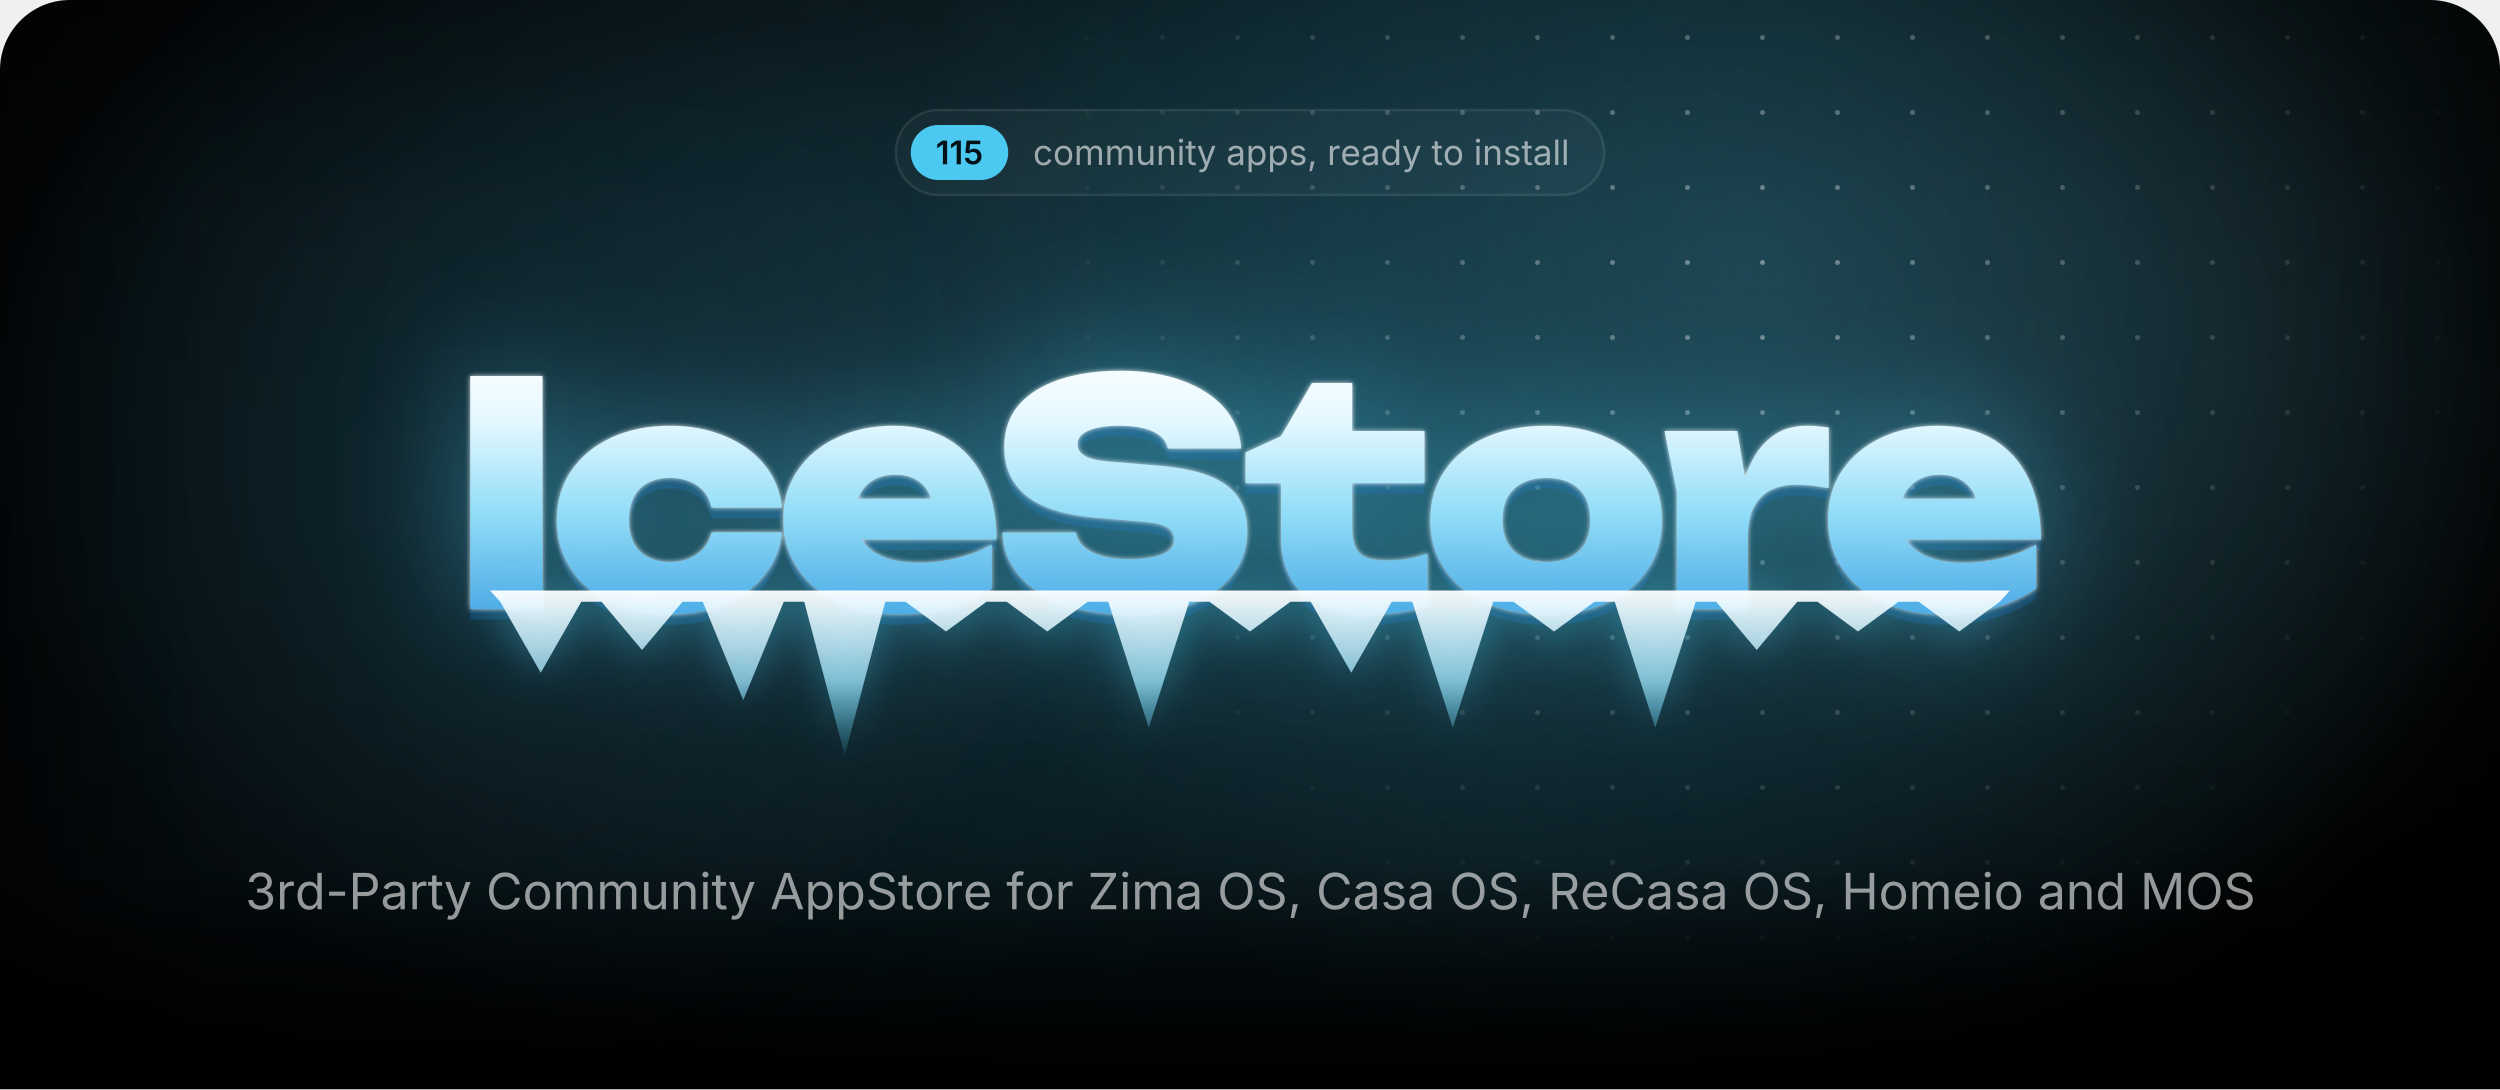
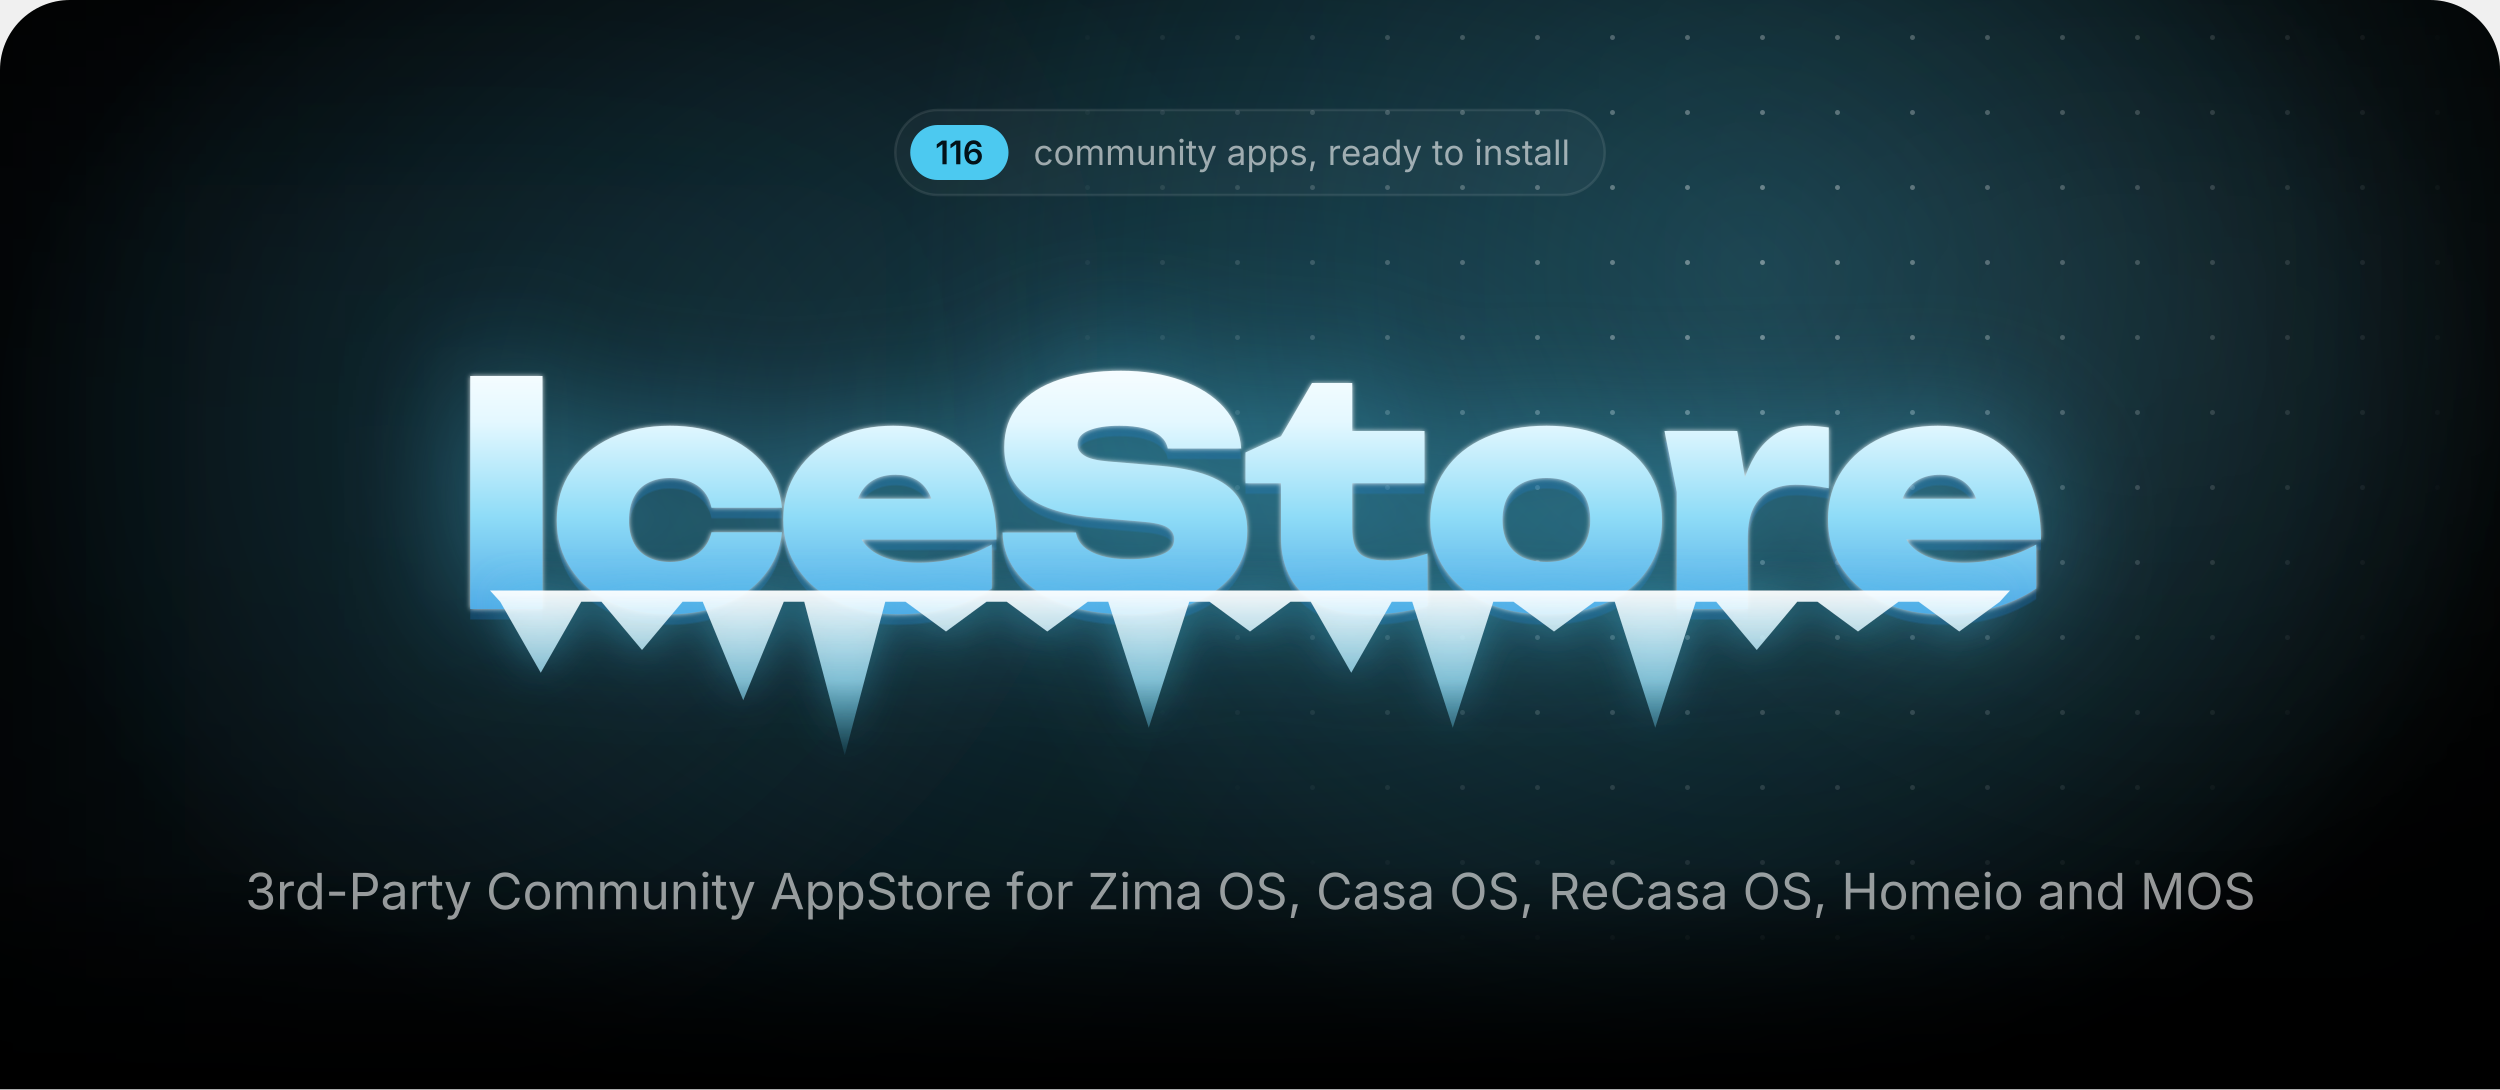
<svg xmlns="http://www.w3.org/2000/svg" width="1000" height="435.7" viewBox="0 0 1000 435.7">
  <style>.blob{transform-box:fill-box;transform-origin:center;animation:drift 22s ease-in-out infinite alternate}.blob+.blob{animation-duration:28s;animation-direction:alternate-reverse}@keyframes drift{to{transform:translate(180px,60px) scale(1.2)}}.spot{animation:spot 18s ease-in-out infinite alternate}@keyframes spot{to{transform:translate(-420px,40px)}}.gl{animation:gl 6s ease-in-out infinite}@keyframes gl{0%,35%{transform:translateX(0)}70%,100%{transform:translateX(1741px)}}.sp{transform-box:fill-box;transform-origin:center;opacity:0;animation:tw 3.2s ease-in-out infinite}@keyframes tw{0%,100%{opacity:0;transform:scale(.3) rotate(0)}50%{opacity:1;transform:scale(1) rotate(45deg)}}@media(prefers-reduced-motion:reduce){*{animation:none!important}}</style>
  <defs>
    <path id="semi.1342" d="M717 1490V0H452V1252H442L94 1002V1256L421 1490Z" />
-     <path id="semi.1347" d="M618 -20Q472 -20 358 34Q243 89 176 185Q109 281 105 404H365Q368 343 403 296Q438 250 494 224Q550 197 618 197Q698 197 760 234Q821 270 856 334Q892 399 892 483Q892 568 856 634Q819 700 756 738Q692 775 610 775Q542 775 478 750Q413 724 375 683L133 722L211 1490H1073V1266H432L390 870H398Q440 919 516 950Q591 982 681 982Q782 982 868 946Q954 909 1018 842Q1081 776 1116 686Q1151 596 1151 489Q1151 341 1083 226Q1015 112 895 46Q775 -20 618 -20Z" />
+     <path id="semi.1349" d="M671 -20Q565 -20 464 16Q362 53 280 136Q199 220 151 358Q103 497 103 702Q103 894 144 1044Q184 1193 260 1297Q337 1401 445 1456Q553 1510 687 1510Q826 1510 934 1455Q1043 1400 1110 1305Q1177 1210 1193 1089H931Q910 1175 847 1227Q784 1279 687 1279Q583 1279 510 1218Q438 1157 400 1044Q363 930 363 772H374Q410 837 466 883Q523 929 594 954Q666 978 745 978Q876 978 980 916Q1085 853 1146 744Q1207 634 1207 492Q1207 346 1140 230Q1073 114 952 47Q832 -20 671 -20ZM670 197Q749 197 812 236Q875 274 912 340Q948 406 948 487Q948 567 912 632Q877 697 815 735Q753 773 673 773Q614 773 563 750Q512 728 474 688Q435 648 414 596Q393 544 393 486Q393 408 429 342Q465 276 528 236Q591 197 670 197Z" />
    <path id="regular.586" d="M613 -24Q461 -24 346 48Q232 120 168 250Q104 380 104 552Q104 727 168 858Q232 988 346 1060Q461 1132 613 1132Q694 1132 766 1111Q838 1090 898 1050Q957 1011 1000 954Q1043 896 1066 823L893 774Q881 817 856 853Q831 889 796 916Q760 942 714 956Q668 971 613 971Q501 971 429 912Q357 854 322 759Q287 664 287 552Q287 442 322 348Q357 253 429 195Q501 137 613 137Q669 137 716 152Q763 167 800 194Q836 222 861 260Q886 298 898 343L1070 294Q1048 219 1004 160Q961 102 901 60Q841 19 768 -2Q695 -24 613 -24Z" />
    <path id="regular.790" d="M613 -24Q461 -24 346 48Q232 120 168 250Q104 380 104 552Q104 727 168 858Q232 988 346 1060Q461 1132 613 1132Q766 1132 881 1060Q996 988 1060 858Q1124 727 1124 552Q1124 380 1060 250Q996 120 881 48Q766 -24 613 -24ZM613 137Q726 137 799 195Q872 253 907 348Q942 442 942 552Q942 663 907 758Q872 854 799 912Q726 971 613 971Q501 971 429 912Q357 854 322 759Q287 664 287 552Q287 442 322 348Q357 253 429 195Q501 137 613 137Z" />
    <path id="regular.766" d="M158 0V1118H333L334 868H320Q343 959 392 1018Q442 1078 508 1108Q575 1138 647 1138Q769 1138 844 1063Q920 988 942 866H918Q938 950 991 1011Q1044 1072 1120 1105Q1195 1138 1284 1138Q1381 1138 1461 1096Q1541 1054 1588 969Q1636 884 1636 754V0H1456V749Q1456 870 1388 922Q1320 974 1230 974Q1155 974 1100 942Q1046 911 1016 856Q987 801 987 730V0H807V767Q807 860 745 917Q683 974 588 974Q523 974 466 944Q408 913 373 853Q338 793 338 704V0Z" />
    <path id="regular.915" d="M537 -14Q424 -14 338 32Q253 79 206 173Q158 267 158 408V1118H338V423Q338 294 406 221Q474 148 591 148Q671 148 734 183Q798 218 835 286Q872 353 872 448V1118H1053V0H879V271H903Q851 114 756 50Q660 -14 537 -14Z" />
    <path id="regular.773" d="M338 670V0H158V1118H331L332 847H307Q358 1002 452 1067Q547 1132 674 1132Q787 1132 872 1086Q957 1039 1004 946Q1052 852 1052 710V0H872V695Q872 824 804 897Q737 970 620 970Q540 970 476 935Q412 900 375 833Q338 766 338 670Z" />
    <path id="regular.689" d="M158 0V1118H338V0ZM249 1301Q198 1301 161 1336Q124 1371 124 1420Q124 1470 161 1504Q198 1539 249 1539Q301 1539 338 1504Q375 1470 375 1420Q375 1371 338 1336Q301 1301 249 1301Z" />
    <path id="regular.889" d="M598 1118V964H20V1118ZM188 1384H368V290Q368 215 398 180Q429 146 500 146Q517 146 544 150Q570 154 592 158L629 6Q601 -4 566 -9Q530 -14 495 -14Q350 -14 269 62Q188 139 188 276Z" />
    <path id="regular.998" d="M140 -405 186 -249 205 -254Q260 -268 305 -262Q350 -255 386 -217Q422 -179 449 -99L481 -6L54 1118H251L489 455Q527 351 553 249Q579 147 608 51H542Q571 147 598 250Q624 352 661 455L901 1118H1097L606 -167Q572 -256 524 -314Q477 -371 414 -398Q351 -426 272 -426Q224 -426 189 -419Q154 -412 140 -405Z" />
    <path id="regular.507" d="M471 -26Q365 -26 278 14Q192 54 141 131Q90 208 90 318Q90 414 128 474Q166 534 230 568Q293 603 370 620Q447 637 525 647Q625 660 688 667Q751 674 782 691Q812 708 812 749V755Q812 825 786 874Q760 922 708 948Q656 974 578 974Q498 974 441 949Q384 924 348 886Q313 849 295 810L122 867Q165 969 238 1026Q311 1084 399 1108Q487 1132 573 1132Q629 1132 700 1118Q772 1105 838 1065Q905 1025 948 946Q992 868 992 737V0H815V152H803Q784 113 742 72Q700 30 633 2Q566 -26 471 -26ZM502 133Q602 133 671 172Q740 211 776 274Q812 336 812 404V559Q801 546 764 536Q727 525 680 517Q632 509 588 504Q543 498 517 495Q452 487 396 468Q339 448 305 410Q271 373 271 309Q271 251 301 212Q331 173 383 153Q435 133 502 133Z" />
    <path id="regular.843" d="M158 -418V1118H332V939H352Q371 969 405 1014Q439 1060 503 1096Q567 1132 676 1132Q816 1132 922 1062Q1029 992 1090 862Q1150 733 1150 556Q1150 378 1090 248Q1030 118 924 47Q817 -24 677 -24Q571 -24 506 12Q441 49 406 96Q371 142 352 173H338V-418ZM650 137Q755 137 826 194Q896 250 932 346Q967 441 967 558Q967 674 932 768Q897 861 826 916Q756 971 650 971Q547 971 477 919Q407 867 372 774Q336 682 336 558Q336 434 372 339Q408 244 478 190Q549 137 650 137Z" />
    <path id="regular.871" d="M538 -24Q423 -24 334 10Q244 43 186 109Q128 175 108 271L279 312Q303 220 370 177Q436 134 536 134Q653 134 722 184Q792 234 792 303Q792 361 752 400Q711 438 628 457L442 501Q290 537 216 612Q142 688 142 806Q142 902 196 976Q250 1049 344 1090Q437 1132 556 1132Q671 1132 752 1098Q832 1063 882 1002Q933 942 958 863L795 821Q772 881 718 930Q665 979 557 979Q457 979 390 933Q324 887 324 817Q324 755 369 718Q414 680 512 657L681 617Q833 581 906 506Q979 430 979 315Q979 217 924 140Q868 64 768 20Q669 -24 538 -24Z" />
    <path id="regular.1501" d="M128 -359 216 208H422L266 -359Z" />
    <path id="regular.852" d="M158 0V1118H332V946H344Q375 1031 454 1082Q534 1134 634 1134Q654 1134 682 1133Q709 1132 725 1131V950Q717 952 685 956Q653 960 617 960Q537 960 474 926Q410 893 374 834Q338 776 338 700V0Z" />
    <path id="regular.614" d="M628 -24Q466 -24 348 48Q231 120 168 249Q104 378 104 550Q104 722 166 853Q228 984 342 1058Q455 1132 607 1132Q696 1132 782 1102Q869 1073 940 1008Q1010 942 1052 835Q1094 728 1094 573V498H226V650H997L913 594Q913 704 878 790Q844 875 776 924Q708 972 607 972Q506 972 434 922Q362 873 324 794Q286 714 286 623V522Q286 398 329 312Q372 225 450 180Q527 136 629 136Q695 136 749 155Q803 174 842 212Q881 251 902 308L1076 260Q1050 176 988 112Q926 48 834 12Q743 -24 628 -24Z" />
    <path id="regular.597" d="M577 -24Q438 -24 331 47Q224 118 164 248Q104 378 104 556Q104 733 164 862Q225 992 332 1062Q439 1132 578 1132Q687 1132 751 1096Q815 1060 850 1014Q884 969 902 939H916V1490H1096V0H922V173H902Q884 142 848 96Q813 49 748 12Q684 -24 577 -24ZM604 137Q706 137 776 190Q846 244 882 339Q918 434 918 558Q918 682 882 774Q847 867 777 919Q707 971 604 971Q498 971 428 916Q357 861 322 768Q287 674 287 558Q287 441 322 346Q358 250 429 194Q500 137 604 137Z" />
    <path id="regular.736" d="M338 1490V0H158V1490Z" />
    <path id="regular.1345" d="M635 -20Q489 -20 376 30Q263 80 196 169Q130 258 125 376H317Q323 305 366 254Q408 202 478 174Q547 147 632 147Q726 147 798 180Q871 212 913 271Q955 330 955 407Q955 488 914 550Q874 611 797 646Q720 681 609 681H488V846H609Q696 846 762 878Q829 909 866 966Q903 1023 903 1100Q903 1174 870 1229Q838 1284 778 1314Q718 1345 637 1345Q561 1345 494 1318Q428 1290 386 1239Q343 1188 340 1115H157Q161 1232 227 1321Q293 1410 402 1460Q510 1510 641 1510Q780 1510 880 1454Q981 1398 1035 1307Q1089 1216 1089 1110Q1089 984 1022 896Q956 808 842 774V762Q937 747 1004 698Q1072 649 1108 574Q1143 499 1143 405Q1143 283 1077 187Q1011 91 896 36Q781 -20 635 -20Z" />
    <path id="regular.1459" d="M798 719V553H144V719Z" />
    <path id="regular.375" d="M180 0V1490H690Q864 1490 976 1426Q1089 1363 1144 1256Q1198 1149 1198 1016Q1198 883 1144 775Q1089 667 977 603Q865 539 691 539H330V706H682Q800 706 872 746Q944 787 976 858Q1009 928 1009 1016Q1009 1104 976 1174Q944 1243 872 1283Q799 1323 680 1323H370V0Z" />
    <path id="regular.73" d="M783 -20Q592 -20 442 72Q293 165 208 336Q122 508 122 744Q122 981 208 1152Q293 1324 442 1417Q592 1510 783 1510Q896 1510 996 1477Q1097 1444 1177 1380Q1257 1317 1310 1226Q1364 1136 1384 1021H1194Q1178 1098 1140 1156Q1101 1214 1046 1254Q990 1294 923 1314Q856 1334 783 1334Q649 1334 541 1266Q433 1198 370 1066Q307 935 307 744Q307 554 370 422Q434 291 542 224Q650 156 783 156Q856 156 923 176Q990 197 1046 236Q1101 276 1140 334Q1178 393 1194 469H1384Q1365 355 1312 265Q1258 175 1178 111Q1098 47 998 14Q897 -20 783 -20Z" />
    <path id="regular.2" d="M52 0 593 1490H813L1361 0H1161L845 884Q816 966 778 1088Q739 1211 684 1401H720Q666 1209 626 1084Q587 960 561 884L254 0ZM324 416V582H1089V416Z" />
    <path id="regular.397" d="M657 -26Q496 -26 378 26Q259 78 192 172Q125 265 116 390H311Q319 306 368 252Q417 197 494 170Q570 144 657 144Q758 144 838 177Q919 210 966 270Q1013 330 1013 409Q1013 481 972 526Q932 571 865 600Q798 629 718 651L538 702Q358 753 258 848Q158 943 158 1091Q158 1217 226 1312Q294 1406 410 1458Q526 1510 670 1510Q817 1510 930 1458Q1043 1406 1108 1316Q1174 1227 1178 1114H992Q979 1223 888 1282Q797 1342 664 1342Q568 1342 496 1310Q423 1279 383 1224Q343 1170 343 1100Q343 1022 392 974Q440 927 506 900Q573 874 627 859L776 818Q836 802 908 774Q981 746 1047 700Q1113 653 1156 582Q1198 510 1198 406Q1198 284 1134 186Q1071 88 950 31Q829 -26 657 -26Z" />
    <path id="regular.647" d="M678 1118V964H20V1118ZM240 0V1267Q240 1364 286 1429Q331 1494 404 1527Q477 1560 558 1560Q622 1560 664 1550Q706 1539 726 1530L676 1376Q662 1381 640 1387Q617 1393 579 1393Q496 1393 458 1350Q420 1308 420 1227V0Z" />
    <path id="regular.496" d="M130 0V134L796 1125Q841 1192 892 1260Q943 1327 994 1393L1015 1331Q923 1325 830 1324Q737 1322 645 1322H122V1490H1158V1354L502 379Q454 308 400 237Q347 166 294 97L273 159Q365 165 456 166Q548 168 640 168H1166V0Z" />
    <path id="regular.321" d="M784 -20Q593 -20 444 72Q294 165 208 336Q122 508 122 744Q122 981 208 1152Q294 1324 444 1417Q593 1510 784 1510Q975 1510 1124 1417Q1273 1324 1358 1152Q1444 981 1444 744Q1444 508 1358 336Q1273 165 1124 72Q975 -20 784 -20ZM784 156Q917 156 1024 224Q1132 291 1196 422Q1259 554 1259 744Q1259 936 1196 1068Q1132 1199 1024 1266Q917 1334 784 1334Q650 1334 542 1266Q434 1198 370 1066Q307 935 307 744Q307 554 370 423Q434 292 542 224Q650 156 784 156Z" />
    <path id="regular.384" d="M180 0V1490H690Q864 1490 976 1430Q1089 1371 1144 1267Q1198 1163 1198 1030Q1198 897 1144 795Q1089 693 977 636Q865 578 691 578H286V747H682Q800 747 872 782Q943 816 976 880Q1009 943 1009 1030Q1009 1119 976 1184Q943 1250 871 1286Q799 1323 680 1323H370V0ZM1036 0 676 671H890L1256 0Z" />
    <path id="regular.161" d="M180 0V1490H370V846H1152V1490H1342V0H1152V678H370V0Z" />
    <path id="regular.292" d="M180 0V1490H450L817 550Q830 517 846 468Q863 418 882 360Q900 302 917 244Q934 187 947 138H905Q919 184 936 240Q953 297 972 356Q990 414 1007 465Q1024 516 1037 550L1399 1490H1670V0H1483V851Q1483 897 1484 956Q1484 1015 1486 1080Q1487 1145 1488 1212Q1490 1279 1491 1342H1507Q1486 1273 1462 1202Q1439 1130 1416 1064Q1394 997 1374 942Q1354 887 1340 851L1007 0H842L504 851Q490 886 471 940Q452 993 430 1058Q407 1124 383 1196Q359 1269 334 1342H352Q354 1286 356 1221Q357 1156 358 1090Q359 1023 360 962Q361 900 361 851V0Z" />
    <radialGradient id="glow">
      <stop stop-color="#4cc9f0" stop-opacity=".28" />
      <stop offset="1" stop-color="#4cc9f0" stop-opacity="0" />
    </radialGradient>
    <radialGradient id="cur">
      <stop stop-color="#4cc9f0" stop-opacity=".2" />
      <stop offset=".65" stop-color="#4cc9f0" stop-opacity="0" />
    </radialGradient>
    <radialGradient id="spot">
      <stop stop-color="#fff" />
      <stop offset="1" stop-color="#000" />
    </radialGradient>
    <pattern id="dots" width="30" height="30" patternUnits="userSpaceOnUse">
      <circle cx="15" cy="15" r="1" fill="#fff" fill-opacity=".4" />
    </pattern>
    <mask id="dm">
      <circle class="spot" cx="700" cy="110" r="300" fill="url(#spot)" />
    </mask>
    <linearGradient id="fade" x2="0" y2="1">
      <stop offset="0.793" stop-color="#fff" />
      <stop offset="1" stop-color="#000" />
    </linearGradient>
    <mask id="bf">
      <rect width="1000" height="435.7" fill="url(#fade)" />
    </mask>
    <filter id="blur" filterUnits="userSpaceOnUse" x="-500" y="-500" width="2000" height="1500">
      <feGaussianBlur stdDeviation="90" />
    </filter>
    <linearGradient id="ice" gradientUnits="userSpaceOnUse" x1="0" y1="138" x2="0" y2="256">
      <stop stop-color="#fff" />
      <stop offset=".26" stop-color="#e4f8ff" />
      <stop offset=".58" stop-color="#8fdcf7" />
      <stop offset="1" stop-color="#3d9be0" />
    </linearGradient>
    <linearGradient id="ig" x2="0" y2="1">
      <stop stop-color="#fff" stop-opacity=".95" />
      <stop offset=".55" stop-color="#9fe3fa" stop-opacity=".75" />
      <stop offset="1" stop-color="#4cc9f0" stop-opacity=".1" />
    </linearGradient>
    <linearGradient id="gl">
      <stop stop-color="#fff" stop-opacity="0" />
      <stop offset=".5" stop-color="#fff" stop-opacity=".95" />
      <stop offset="1" stop-color="#fff" stop-opacity="0" />
    </linearGradient>
    <clipPath id="wc">
      <path d="M188.1 150.4H217V243.6H188.1ZM312.8 212.9Q311.8 222.7 305.7 230.1Q299.7 237.5 289.9 241.6Q280.1 245.7 268 245.7Q254.7 245.7 244.4 241Q234.2 236.3 228.5 227.7Q222.7 219.1 222.7 208.1Q222.7 196.8 228.5 188.3Q234.2 179.9 244.4 175.1Q254.7 170.3 268 170.3Q280.1 170.3 289.9 174.4Q299.7 178.5 305.7 185.8Q311.8 193.2 312.8 203.1H284.6Q283.4 197.3 278.9 194.2Q274.4 191.2 268 191.2Q263 191.2 259.3 193.1Q255.5 195 253.6 198.8Q251.6 202.6 251.6 208.1Q251.6 213.5 253.6 217.3Q255.5 221 259.3 222.9Q263 224.8 268 224.8Q274.4 224.8 278.9 221.6Q283.4 218.3 284.6 212.9ZM359 245.7Q345.9 245.7 335.6 241Q325.2 236.3 319.3 227.7Q313.3 219.1 313.3 207.7Q313.3 196.5 319.1 188.1Q324.9 179.6 334.9 175Q344.9 170.3 357.3 170.3Q370.3 170.3 379.5 175.8Q388.7 181.4 393.6 191.6Q398.6 201.9 398.6 215.8H336.6V199.5H382.2L373.8 205.1Q373.3 200.2 371.3 196.8Q369.4 193.4 366.1 191.7Q362.8 189.9 358.3 189.9Q353.2 189.9 349.6 191.9Q346 193.9 344.1 197.5Q342.1 201 342.1 205.5Q342.1 211.8 344.9 216.2Q347.7 220.5 353.4 222.8Q359.2 225.1 367.6 225.1Q375.3 225.1 382.9 223.2Q390.5 221.4 396.7 217.8V235.4Q389.1 240.4 379.7 243.1Q370.3 245.7 359 245.7ZM401 213H430.4Q430.9 216.3 433.5 218.7Q436.2 221.1 440.8 222.4Q445.4 223.7 451.6 223.7Q460.2 223.7 465 221.7Q469.7 219.8 469.7 215.7Q469.7 212.8 467 211Q464.3 209.2 456.2 208.6L439.8 207.2Q419.7 205.7 410.7 198.4Q401.7 191.2 401.7 178.9Q401.7 168.8 407.5 162Q413.3 155.3 423.8 151.8Q434.2 148.3 448.4 148.3Q462 148.3 472.7 152.2Q483.3 156 489.6 163Q495.8 170.1 496.5 179.4H467.1Q466.6 176.6 464.3 174.6Q462 172.5 457.8 171.4Q453.6 170.3 447.8 170.3Q440.1 170.3 435.5 172.2Q431 174 431 177.8Q431 180.5 433.7 182.2Q436.3 184 443.5 184.6L461.5 186.1Q475 187.1 483.2 190.2Q491.5 193.4 495.2 198.8Q498.9 204.2 498.9 212.4Q498.9 222.4 493 229.9Q487 237.4 476.3 241.6Q465.5 245.7 451.1 245.7Q436.3 245.7 425.1 241.6Q414 237.5 407.6 230.1Q401.3 222.7 401 213ZM498.2 193.3V181L512.4 174.5L524.8 153.2H540.9V172.4H569.8V193.3H540.9V211.1Q540.9 218.3 543.7 221.2Q546.5 224.2 554.7 224.2Q559.8 224.2 563.8 223.4Q567.8 222.6 571 221.4V242.4Q567 243.6 560.9 244.7Q554.9 245.7 548.1 245.7Q536 245.7 528.1 242Q520.2 238.3 516.3 231.3Q512.4 224.4 512.4 214.9V193.3ZM618.5 245.7Q604.7 245.7 594.2 241Q583.8 236.3 578 227.8Q572.1 219.3 572.1 208.1Q572.1 196.6 578 188.1Q583.8 179.6 594.2 175Q604.7 170.3 618.6 170.3Q632.4 170.3 642.8 175Q653.3 179.6 659 188.1Q664.8 196.6 664.8 208.1Q664.8 219.3 659 227.8Q653.3 236.3 642.8 241Q632.4 245.7 618.5 245.7ZM618.6 224.8Q624.2 224.8 628.1 222.9Q632 220.9 634.1 217.1Q636.1 213.3 636.1 208.1Q636.1 202.7 634.1 198.9Q632 195.2 628.1 193.2Q624.2 191.2 618.6 191.2Q613 191.2 609 193.2Q605.1 195.2 603 198.9Q601 202.7 601 208Q601 213.3 603 217.1Q605.1 220.9 609 222.9Q613 224.8 618.6 224.8ZM665.8 172.4H694.9L699.1 197.6V243.6H670.7V196.8ZM731.5 171V195.3Q727.6 194.5 724.3 194.2Q721 193.9 718.2 193.9Q713.1 193.9 708.8 195.8Q704.4 197.8 701.8 202.4Q699.1 207.1 699.1 215.3L693.9 208.8Q695 201.1 696.9 194.2Q698.9 187.3 702.2 181.9Q705.6 176.5 710.6 173.4Q715.6 170.3 723 170.3Q725 170.3 727.1 170.5Q729.2 170.7 731.5 171ZM776.9 245.7Q763.7 245.7 753.4 241Q743.1 236.3 737.1 227.7Q731.2 219.1 731.2 207.7Q731.2 196.5 736.9 188.1Q742.7 179.6 752.7 175Q762.7 170.3 775.1 170.3Q788.2 170.3 797.4 175.8Q806.6 181.4 811.5 191.6Q816.4 201.9 816.4 215.8H754.4V199.5H800L791.7 205.1Q791.2 200.2 789.2 196.8Q787.2 193.4 783.9 191.7Q780.6 189.9 776.1 189.9Q771 189.9 767.4 191.9Q763.8 193.9 761.9 197.5Q760 201 760 205.5Q760 211.8 762.8 216.2Q765.6 220.5 771.3 222.8Q777 225.1 785.5 225.1Q793.2 225.1 800.7 223.2Q808.3 221.4 814.5 217.8V235.4Q807 240.4 797.6 243.1Q788.2 245.7 776.9 245.7Z" />
    </clipPath>
    <filter id="frost" x="-20%" y="-60%" width="140%" height="220%" color-interpolation-filters="sRGB">
      <feGaussianBlur in="SourceAlpha" stdDeviation="1" result="a" />
      <feFlood flood-color="#fff" flood-opacity=".85" />
      <feComposite in2="a" operator="in" result="s1" />
      <feGaussianBlur in="SourceAlpha" stdDeviation="25.2" result="b" />
      <feFlood flood-color="#4cc9f0" flood-opacity=".5" />
      <feComposite in2="b" operator="in" result="s2" />
      <feOffset in="SourceAlpha" dy="4.2" result="c" />
      <feFlood flood-color="#125696" flood-opacity=".4" />
      <feComposite in2="c" operator="in" result="s3" />
      <feMerge>
        <feMergeNode in="s3" />
        <feMergeNode in="s2" />
        <feMergeNode in="s1" />
        <feMergeNode in="SourceGraphic" />
      </feMerge>
    </filter>
    <filter id="drip" x="-10%" y="-60%" width="120%" height="220%">
      <feGaussianBlur in="SourceAlpha" stdDeviation="8.4" result="b" />
      <feFlood flood-color="#4cc9f0" flood-opacity=".45" />
      <feComposite in2="b" operator="in" />
      <feMerge>
        <feMergeNode />
        <feMergeNode in="SourceGraphic" />
      </feMerge>
    </filter>
    <clipPath id="pg">
      <path d="M0,28 A28,28 0 0 1 28,0 H972 A28,28 0 0 1 1000,28 V435.7 A0,0 0 0 1 1000,435.7 H0 A0,0 0 0 1 0,435.7 Z" />
    </clipPath>
  </defs>
  <g clip-path="url(#pg)">
    <rect x="0" y="0" width="1000" height="435.7" rx="0" fill="#000" />
    <g mask="url(#bf)">
      <ellipse cx="500" cy="170" rx="500" ry="310" fill="url(#glow)" />
      <circle class="blob" cx="140" cy="140" r="260" fill="#4cc9f0" fill-opacity=".1" filter="url(#blur)" />
      <circle class="blob" cx="900" cy="40" r="220" fill="#a5e8ff" fill-opacity=".08" filter="url(#blur)" />
      <circle class="spot" cx="700" cy="110" r="520" fill="url(#cur)" />
      <rect width="1000" height="435.7" fill="url(#dots)" mask="url(#dm)" />
    </g>
-     <rect x="358.3" y="44" width="283.4" height="34" rx="17" fill="rgba(255,255,255,.035)" stroke="rgba(255,255,255,.09)" />
-     <rect x="364.3" y="50" width="39" height="22" rx="11" fill="#4cc9f0" />
-     <g fill="#031219" transform="translate(374.3,65.7) scale(0.00635,-0.00635)">
+     <rect x="358.1" y="44" width="283.8" height="34" rx="17" fill="rgba(255,255,255,.035)" stroke="rgba(255,255,255,.09)" />
+     <rect x="364.1" y="50" width="39.3" height="22" rx="11" fill="#4cc9f0" />
+     <g fill="#031219" transform="translate(374.1,65.7) scale(0.00635,-0.00635)">
      <use href="#semi.1342" x="0" />
      <use href="#semi.1342" x="866" />
-       <use href="#semi.1347" x="1732" />
-     </g>
-     <g fill="rgba(255,255,255,.58)" transform="translate(413.2,66) scale(0.00684,-0.00684)">
+       <use href="#semi.1349" x="1732" />
+     </g>
+     <g fill="rgba(255,255,255,.58)" transform="translate(413.4,66) scale(0.00684,-0.00684)">
      <use href="#regular.586" x="0" />
      <use href="#regular.790" x="1170" />
      <use href="#regular.766" x="2398" />
      <use href="#regular.766" x="4192" />
      <use href="#regular.915" x="5986" />
      <use href="#regular.773" x="7197" />
      <use href="#regular.689" x="8407" />
      <use href="#regular.889" x="8903" />
      <use href="#regular.998" x="9573" />
      <use href="#regular.507" x="11300" />
      <use href="#regular.843" x="12450" />
      <use href="#regular.843" x="13704" />
      <use href="#regular.871" x="14958" />
      <use href="#regular.1501" x="16039" />
      <use href="#regular.852" x="17205" />
      <use href="#regular.614" x="17976" />
      <use href="#regular.507" x="19170" />
      <use href="#regular.597" x="20320" />
      <use href="#regular.998" x="21574" />
      <use href="#regular.889" x="23301" />
      <use href="#regular.790" x="23971" />
      <use href="#regular.689" x="25775" />
      <use href="#regular.773" x="26271" />
      <use href="#regular.871" x="27481" />
      <use href="#regular.889" x="28562" />
      <use href="#regular.507" x="29232" />
      <use href="#regular.736" x="30382" />
      <use href="#regular.736" x="30878" />
    </g>
    <g filter="url(#frost)">
      <path fill="url(#ice)" d="M188.1 150.4H217V243.6H188.1ZM312.8 212.9Q311.8 222.7 305.7 230.1Q299.7 237.5 289.9 241.6Q280.1 245.7 268 245.7Q254.7 245.7 244.4 241Q234.2 236.3 228.5 227.7Q222.7 219.1 222.7 208.1Q222.7 196.8 228.5 188.3Q234.2 179.9 244.4 175.1Q254.7 170.3 268 170.3Q280.1 170.3 289.9 174.4Q299.7 178.5 305.7 185.8Q311.8 193.2 312.8 203.1H284.6Q283.4 197.3 278.9 194.2Q274.4 191.2 268 191.2Q263 191.2 259.3 193.1Q255.5 195 253.6 198.8Q251.6 202.6 251.6 208.1Q251.6 213.5 253.6 217.3Q255.5 221 259.3 222.9Q263 224.8 268 224.8Q274.4 224.8 278.9 221.6Q283.4 218.3 284.6 212.9ZM359 245.7Q345.9 245.7 335.6 241Q325.2 236.3 319.3 227.7Q313.3 219.1 313.3 207.7Q313.3 196.5 319.1 188.1Q324.9 179.6 334.9 175Q344.9 170.3 357.3 170.3Q370.3 170.3 379.5 175.8Q388.7 181.4 393.6 191.6Q398.6 201.9 398.6 215.8H336.6V199.5H382.2L373.8 205.1Q373.3 200.2 371.3 196.8Q369.4 193.4 366.1 191.7Q362.8 189.9 358.3 189.9Q353.2 189.9 349.6 191.9Q346 193.9 344.1 197.5Q342.1 201 342.1 205.5Q342.1 211.8 344.9 216.2Q347.7 220.5 353.4 222.8Q359.2 225.1 367.6 225.1Q375.3 225.1 382.9 223.2Q390.5 221.4 396.7 217.8V235.4Q389.1 240.4 379.7 243.1Q370.3 245.7 359 245.7ZM401 213H430.4Q430.9 216.3 433.5 218.7Q436.2 221.1 440.8 222.4Q445.4 223.7 451.6 223.7Q460.2 223.7 465 221.7Q469.7 219.8 469.7 215.7Q469.7 212.8 467 211Q464.3 209.2 456.2 208.6L439.8 207.2Q419.7 205.7 410.7 198.4Q401.7 191.2 401.7 178.9Q401.7 168.8 407.5 162Q413.3 155.3 423.8 151.8Q434.2 148.3 448.4 148.3Q462 148.3 472.7 152.2Q483.3 156 489.6 163Q495.8 170.1 496.5 179.4H467.1Q466.6 176.6 464.3 174.6Q462 172.5 457.8 171.4Q453.6 170.3 447.8 170.3Q440.1 170.3 435.5 172.2Q431 174 431 177.8Q431 180.5 433.7 182.2Q436.3 184 443.5 184.6L461.5 186.1Q475 187.1 483.2 190.2Q491.5 193.4 495.2 198.8Q498.9 204.2 498.9 212.4Q498.9 222.4 493 229.9Q487 237.4 476.3 241.6Q465.5 245.7 451.1 245.7Q436.3 245.7 425.1 241.6Q414 237.5 407.6 230.1Q401.3 222.7 401 213ZM498.2 193.3V181L512.4 174.5L524.8 153.2H540.9V172.4H569.8V193.3H540.9V211.1Q540.9 218.3 543.7 221.2Q546.5 224.2 554.7 224.2Q559.8 224.2 563.8 223.4Q567.8 222.6 571 221.4V242.4Q567 243.6 560.9 244.7Q554.9 245.7 548.1 245.7Q536 245.7 528.1 242Q520.2 238.3 516.3 231.3Q512.4 224.4 512.4 214.9V193.3ZM618.5 245.7Q604.7 245.7 594.2 241Q583.8 236.3 578 227.8Q572.1 219.3 572.1 208.1Q572.1 196.6 578 188.1Q583.8 179.6 594.2 175Q604.7 170.3 618.6 170.3Q632.4 170.3 642.8 175Q653.3 179.6 659 188.1Q664.8 196.6 664.8 208.1Q664.8 219.3 659 227.8Q653.3 236.3 642.8 241Q632.4 245.7 618.5 245.7ZM618.6 224.8Q624.2 224.8 628.1 222.9Q632 220.9 634.1 217.1Q636.1 213.3 636.1 208.1Q636.1 202.7 634.1 198.9Q632 195.2 628.1 193.2Q624.2 191.2 618.6 191.2Q613 191.2 609 193.2Q605.1 195.2 603 198.9Q601 202.7 601 208Q601 213.3 603 217.1Q605.1 220.9 609 222.9Q613 224.8 618.6 224.8ZM665.8 172.4H694.9L699.1 197.6V243.6H670.7V196.8ZM731.5 171V195.3Q727.6 194.5 724.3 194.2Q721 193.9 718.2 193.9Q713.1 193.9 708.8 195.8Q704.4 197.8 701.8 202.4Q699.1 207.1 699.1 215.3L693.9 208.8Q695 201.1 696.9 194.2Q698.9 187.3 702.2 181.9Q705.6 176.5 710.6 173.4Q715.6 170.3 723 170.3Q725 170.3 727.1 170.5Q729.2 170.7 731.5 171ZM776.9 245.7Q763.7 245.7 753.4 241Q743.1 236.3 737.1 227.7Q731.2 219.1 731.2 207.7Q731.2 196.5 736.9 188.1Q742.7 179.6 752.7 175Q762.7 170.3 775.1 170.3Q788.2 170.3 797.4 175.8Q806.6 181.4 811.5 191.6Q816.4 201.9 816.4 215.8H754.4V199.5H800L791.7 205.1Q791.2 200.2 789.2 196.8Q787.2 193.4 783.9 191.7Q780.6 189.9 776.1 189.9Q771 189.9 767.4 191.9Q763.8 193.9 761.9 197.5Q760 201 760 205.5Q760 211.8 762.8 216.2Q765.6 220.5 771.3 222.8Q777 225.1 785.5 225.1Q793.2 225.1 800.7 223.2Q808.3 221.4 814.5 217.8V235.4Q807 240.4 797.6 243.1Q788.2 245.7 776.9 245.7Z" />
    </g>
    <g clip-path="url(#wc)">
      <g class="gl">
        <g transform="translate(52.8,0) skewX(-15)">
          <rect x="-518.9" y="118" width="399.4" height="158" rx="0" fill="url(#gl)" />
        </g>
      </g>
    </g>
    <polygon points="196,236.2 200.1,240.7 216.3,269.1 232.5,240.7 240.6,240.7 256.8,260 273,240.7 281.1,240.7 297.3,280.1 313.5,240.7 321.7,240.7 337.9,302.1 354.1,240.7 362.2,240.7 378.4,252.6 394.6,240.7 402.7,240.7 418.9,252.6 435.1,240.7 443.3,240.7 459.5,291.1 475.7,240.7 483.8,240.7 500,252.6 516.2,240.7 524.3,240.7 540.5,269.1 556.7,240.7 564.9,240.7 581.1,291.1 597.3,240.7 605.4,240.7 621.6,252.6 637.8,240.7 645.9,240.7 662.1,291.1 678.3,240.7 686.5,240.7 702.7,260 718.9,240.7 727,240.7 743.2,252.6 759.4,240.7 767.5,240.7 783.7,252.6 799.9,240.7 804,236.2" fill="url(#ig)" filter="url(#drip)" />
    <polygon class="sp" style="animation-delay:0s" fill="#fff" points="171.4,123.8 173.3,132.5 181.9,134.4 173.3,136.3 171.4,145 169.5,136.3 160.8,134.4 169.5,132.5" />
    <polygon class="sp" style="animation-delay:0.9s" fill="#fff" points="337.8,114.4 339.7,123.1 348.3,125 339.7,126.9 337.8,135.5 335.9,126.9 327.2,125 335.9,123.1" />
    <polygon class="sp" style="animation-delay:1.7s" fill="#fff" points="491.4,109.7 493.3,118.3 501.9,120.2 493.3,122.1 491.4,130.8 489.5,122.1 480.8,120.2 489.5,118.3" />
    <polygon class="sp" style="animation-delay:0.4s" fill="#fff" points="651.4,119.1 653.3,127.8 661.9,129.7 653.3,131.6 651.4,140.2 649.5,131.6 640.8,129.7 649.5,127.8" />
    <polygon class="sp" style="animation-delay:2.2s" fill="#fff" points="824.2,126.2 826.1,134.9 834.7,136.8 826.1,138.7 824.2,147.3 822.3,138.7 813.6,136.8 822.3,134.9" />
    <polygon class="sp" style="animation-delay:1.3s" fill="#fff" points="574.6,277.3 576.5,285.9 585.1,287.8 576.5,289.7 574.6,298.4 572.7,289.7 564,287.8 572.7,285.9" />
    <g fill="rgba(255,255,255,.58)" transform="translate(98.1,363.7) scale(0.00977,-0.00977)">
      <use href="#regular.1345" x="0" />
      <use href="#regular.852" x="1265" />
      <use href="#regular.597" x="2036" />
      <use href="#regular.1459" x="3290" />
      <use href="#regular.375" x="4232" />
      <use href="#regular.507" x="5540" />
      <use href="#regular.852" x="6690" />
      <use href="#regular.889" x="7461" />
      <use href="#regular.998" x="8131" />
      <use href="#regular.73" x="9858" />
      <use href="#regular.790" x="11354" />
      <use href="#regular.766" x="12582" />
      <use href="#regular.766" x="14376" />
      <use href="#regular.915" x="16170" />
      <use href="#regular.773" x="17381" />
      <use href="#regular.689" x="18591" />
      <use href="#regular.889" x="19087" />
      <use href="#regular.998" x="19757" />
      <use href="#regular.2" x="21484" />
      <use href="#regular.843" x="22897" />
      <use href="#regular.843" x="24151" />
      <use href="#regular.397" x="25405" />
      <use href="#regular.889" x="26719" />
      <use href="#regular.790" x="27389" />
      <use href="#regular.852" x="28617" />
      <use href="#regular.614" x="29388" />
      <use href="#regular.647" x="31158" />
      <use href="#regular.790" x="31916" />
      <use href="#regular.852" x="33144" />
      <use href="#regular.496" x="34491" />
      <use href="#regular.689" x="35779" />
      <use href="#regular.766" x="36275" />
      <use href="#regular.507" x="38069" />
      <use href="#regular.321" x="39795" />
      <use href="#regular.397" x="41361" />
      <use href="#regular.1501" x="42675" />
      <use href="#regular.73" x="43841" />
      <use href="#regular.507" x="45337" />
      <use href="#regular.871" x="46487" />
      <use href="#regular.507" x="47568" />
      <use href="#regular.321" x="49294" />
      <use href="#regular.397" x="50860" />
      <use href="#regular.1501" x="52174" />
      <use href="#regular.384" x="53340" />
      <use href="#regular.614" x="54658" />
      <use href="#regular.73" x="55852" />
      <use href="#regular.507" x="57348" />
      <use href="#regular.871" x="58498" />
      <use href="#regular.507" x="59579" />
      <use href="#regular.321" x="61305" />
      <use href="#regular.397" x="62871" />
      <use href="#regular.1501" x="64185" />
      <use href="#regular.161" x="65351" />
      <use href="#regular.790" x="66873" />
      <use href="#regular.766" x="68101" />
      <use href="#regular.614" x="69895" />
      <use href="#regular.689" x="71089" />
      <use href="#regular.790" x="71585" />
      <use href="#regular.507" x="73389" />
      <use href="#regular.773" x="74539" />
      <use href="#regular.597" x="75749" />
      <use href="#regular.292" x="77579" />
      <use href="#regular.321" x="79429" />
      <use href="#regular.397" x="80995" />
    </g>
  </g>
</svg>
